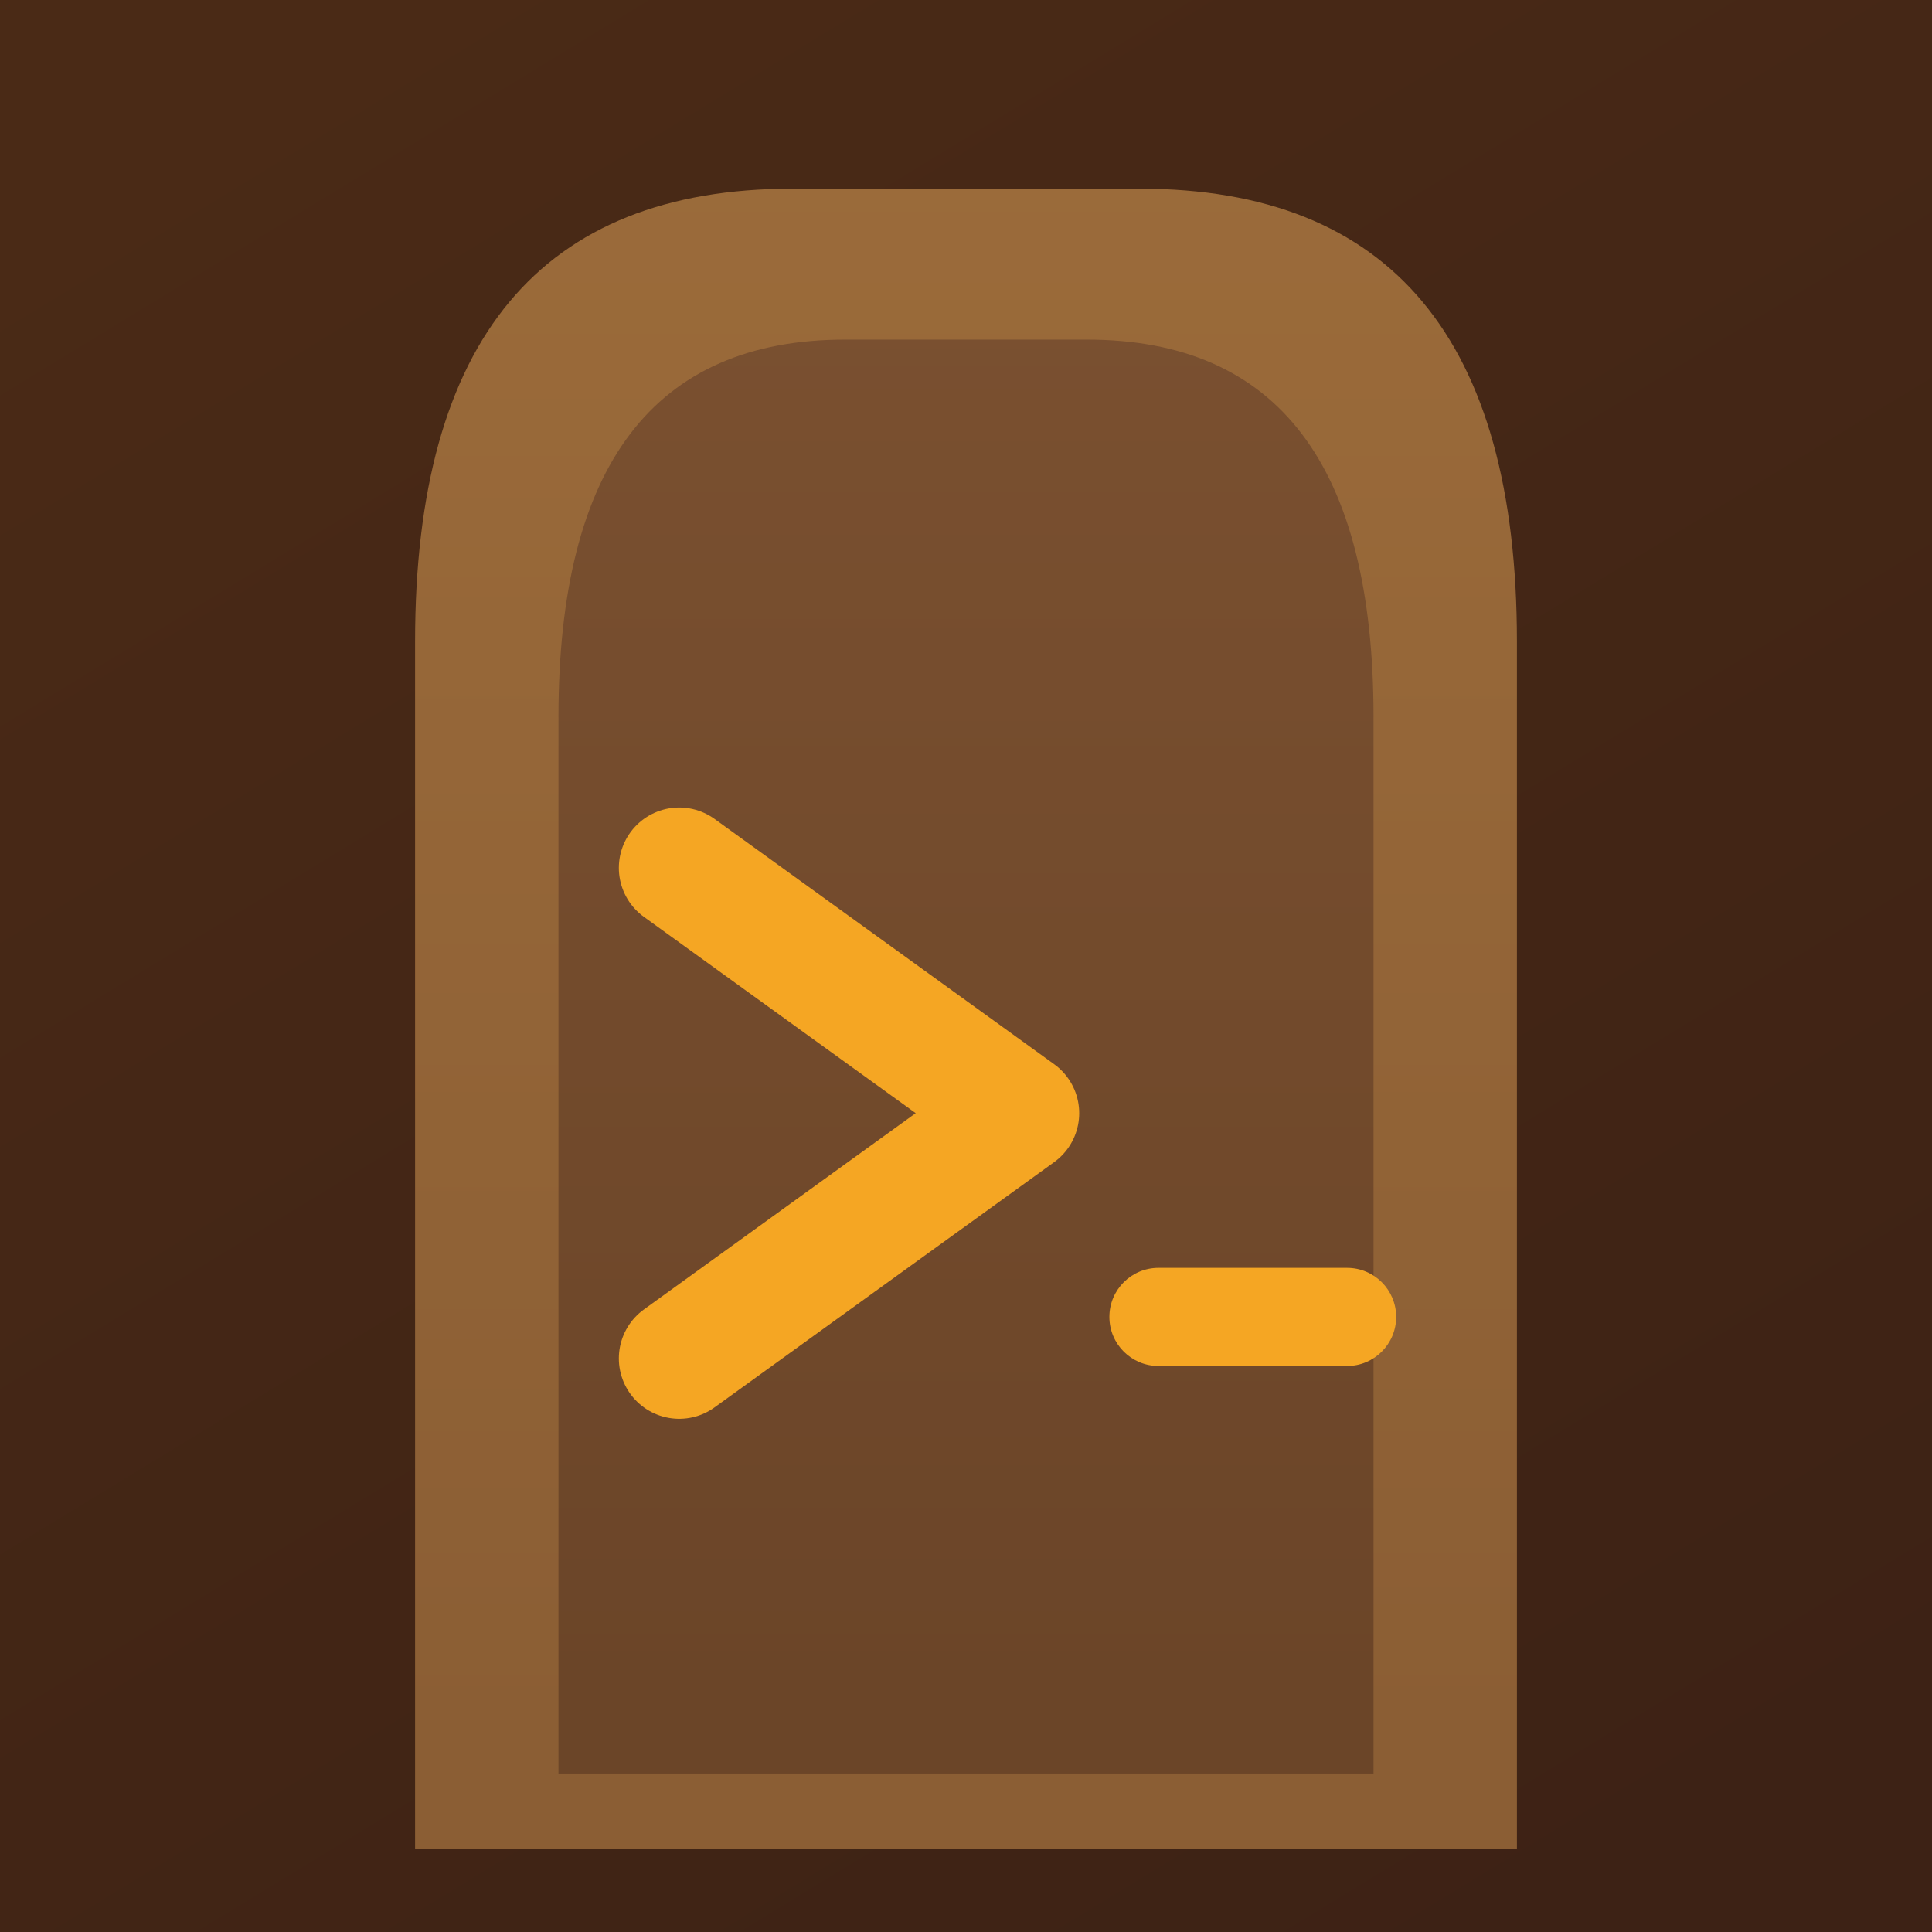
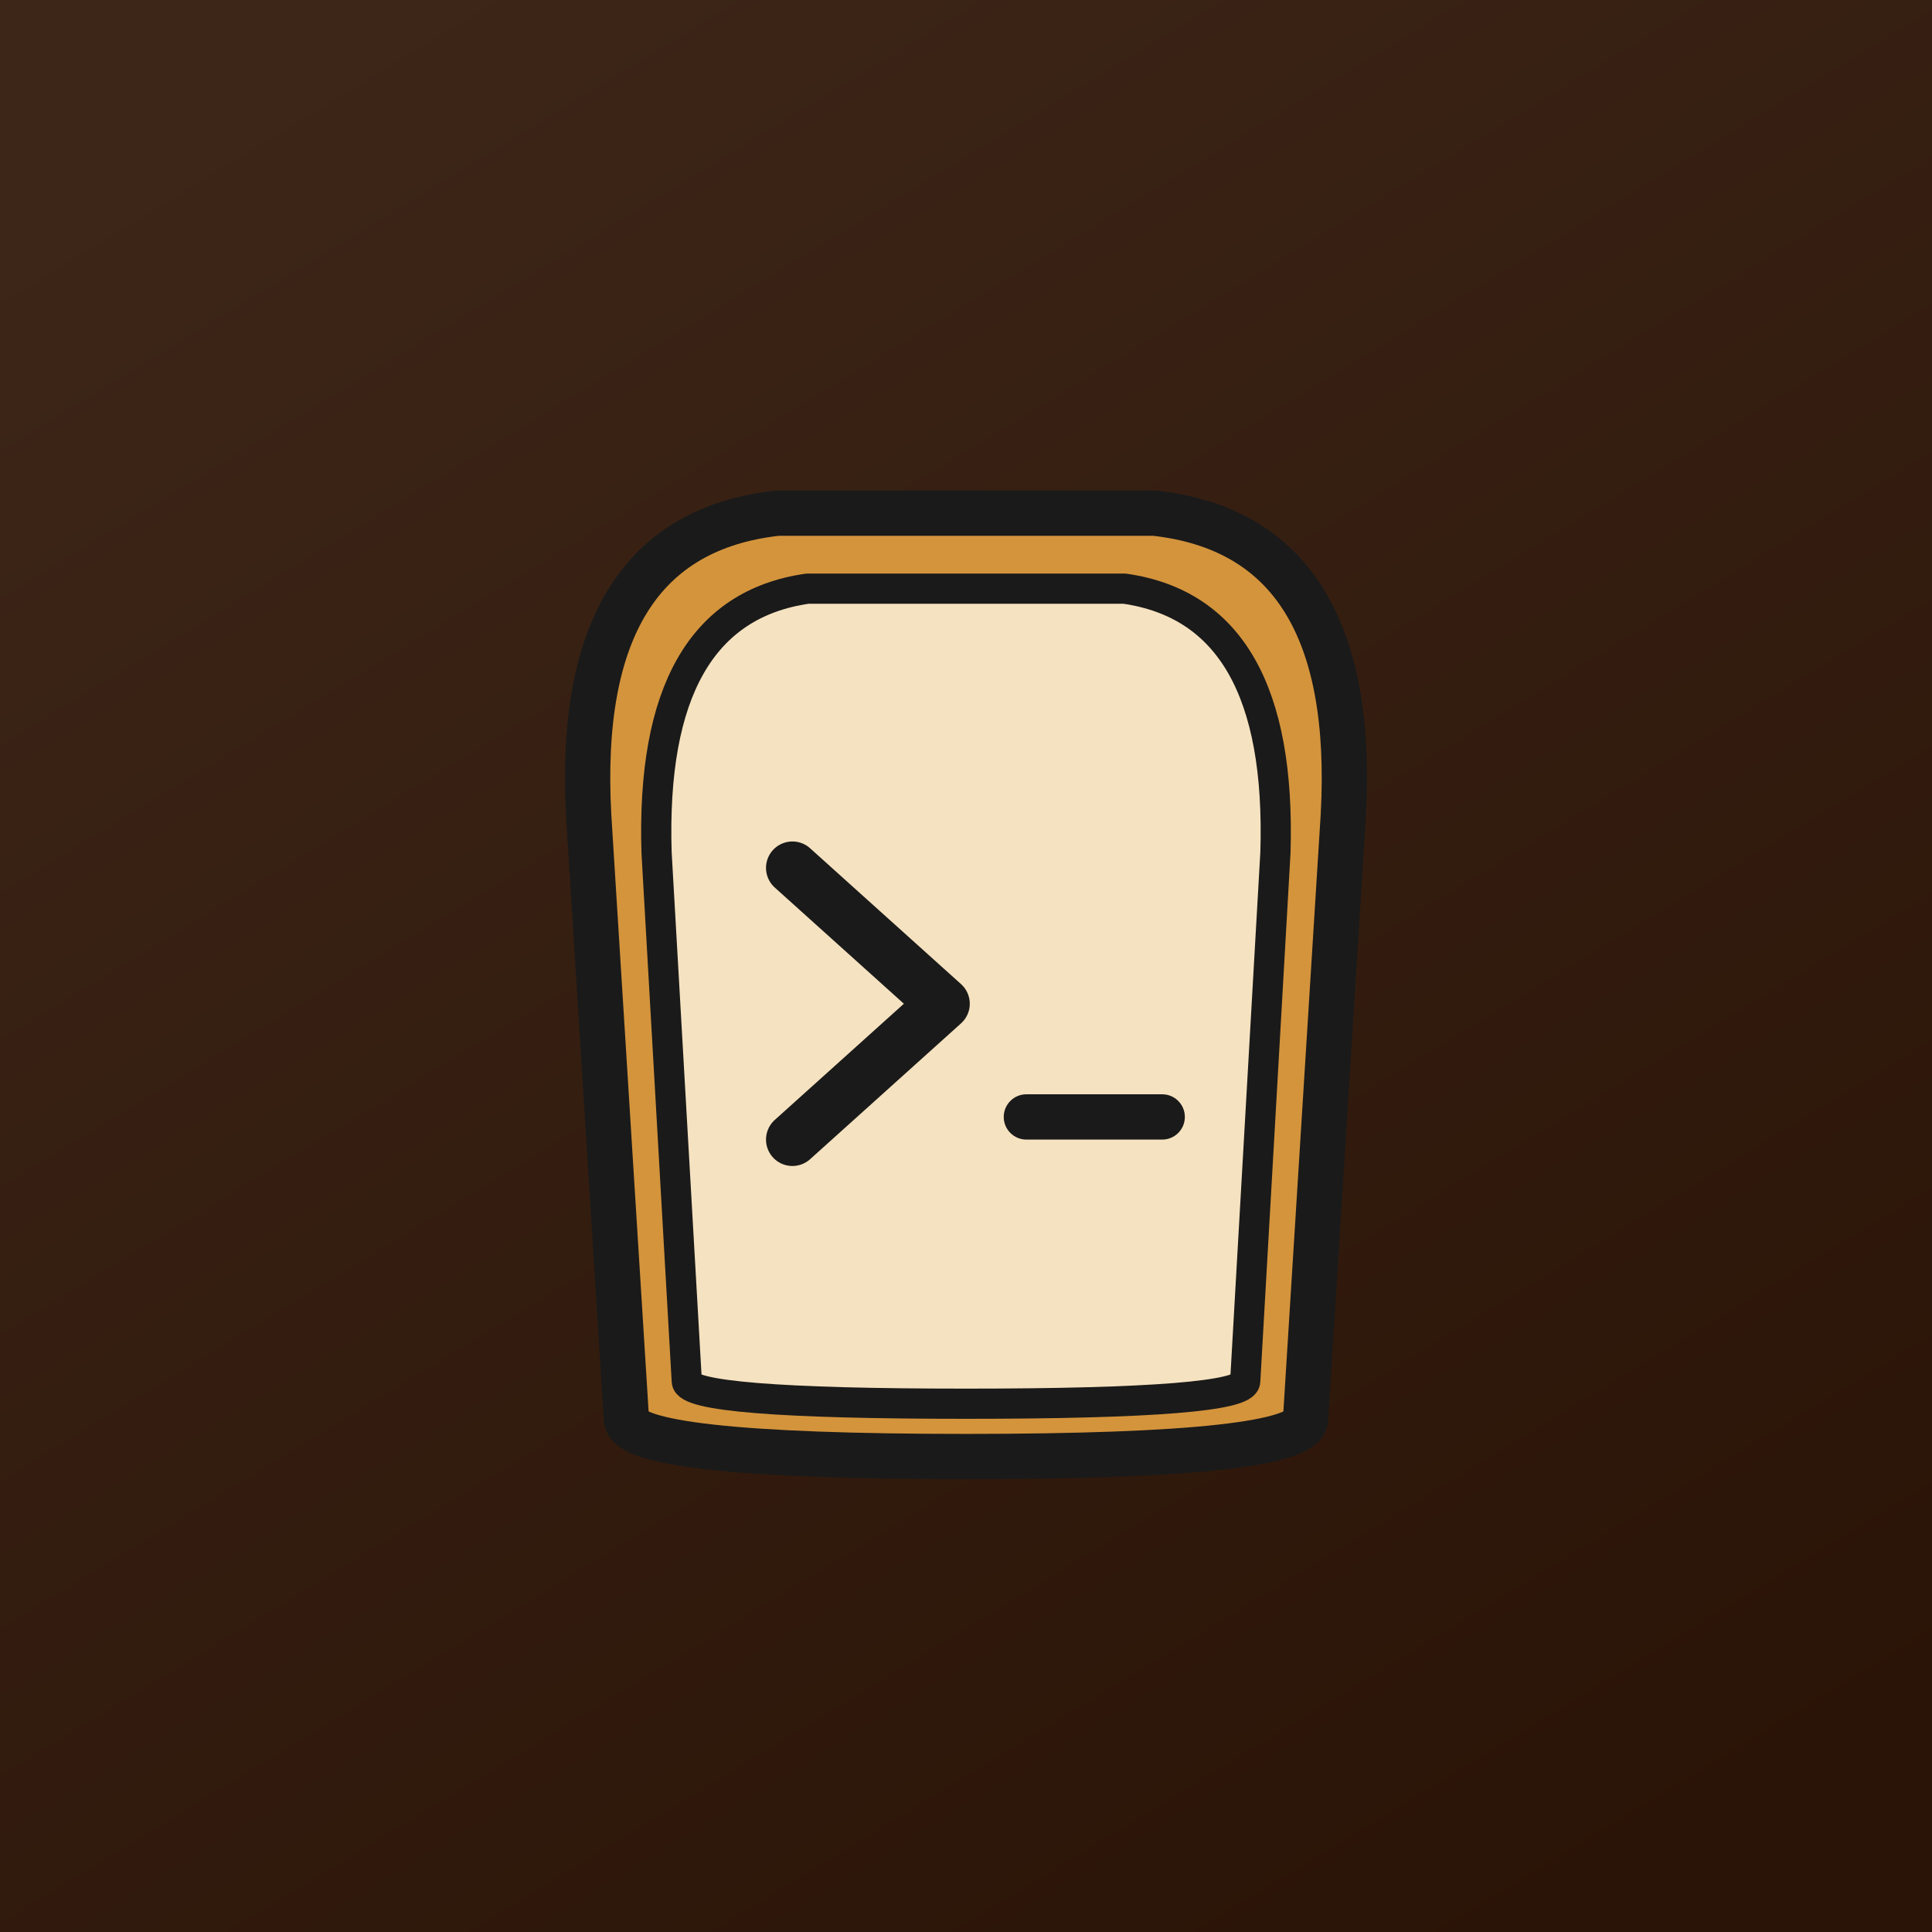
- <svg xmlns="http://www.w3.org/2000/svg" width="1024" height="1024" viewBox="0 0 1024 1024" fill="none">
+ <svg xmlns="http://www.w3.org/2000/svg" width="1024" height="1024" viewBox="0 0 1024 1024">
  <defs>
    <linearGradient id="bg" x1="200" y1="0" x2="824" y2="1024" gradientUnits="userSpaceOnUse">
-       <stop offset="0" stop-color="#4A2A16" />
-       <stop offset="1" stop-color="#3D2215" />
-     </linearGradient>
-     <linearGradient id="toastCrust" x1="0" y1="80" x2="0" y2="920" gradientUnits="userSpaceOnUse">
-       <stop offset="0" stop-color="#9B6B3A" />
-       <stop offset="1" stop-color="#8B5E34" />
-     </linearGradient>
-     <linearGradient id="toastInner" x1="0" y1="160" x2="0" y2="900" gradientUnits="userSpaceOnUse">
-       <stop offset="0" stop-color="#7A5030" />
-       <stop offset="1" stop-color="#6B4528" />
+       <stop offset="0" stop-color="#3d2618" />
+       <stop offset="1" stop-color="#2a1407" />
    </linearGradient>
  </defs>
  <rect width="1024" height="1024" fill="url(#bg)" />
-   <path d="M220 980 L220 340 Q220 100 420 100 L604 100 Q804 100 804 340 L804 980 Z" fill="url(#toastCrust)" />
-   <path d="M296 940 L296 380 Q296 180 448 180 L576 180 Q728 180 728 380 L728 940 Z" fill="url(#toastInner)" />
-   <path d="M360 460 L540 590 L360 720" stroke="#F5A623" stroke-width="64" stroke-linecap="round" stroke-linejoin="round" fill="none" />
-   <rect x="588" y="672" width="152" height="52" rx="26" fill="#F5A623" />
+   <g transform="translate(172, 172) scale(4)">
+     <path d="M40 145 L35 65 Q33 28 60 25 L110 25 Q137 28 135 65 L130 145 Q130 150 85 150 Q40 150 40 145 Z" fill="#D4943C" stroke="#1A1A1A" stroke-width="6" stroke-linecap="round" stroke-linejoin="round" />
+     <path d="M48 140 L44 70 Q43 38 64 35 L106 35 Q127 38 126 70 L122 140 Q122 143 85 143 Q48 143 48 140 Z" fill="#F5E2C0" stroke="#1A1A1A" stroke-width="4" stroke-linecap="round" stroke-linejoin="round" />
+     <path d="M62 72 L82 90 L62 108" stroke="#1A1A1A" stroke-width="7" fill="none" stroke-linecap="round" stroke-linejoin="round" />
+     <rect x="90" y="102" width="24" height="6" rx="3" fill="#1A1A1A" />
+   </g>
</svg>
